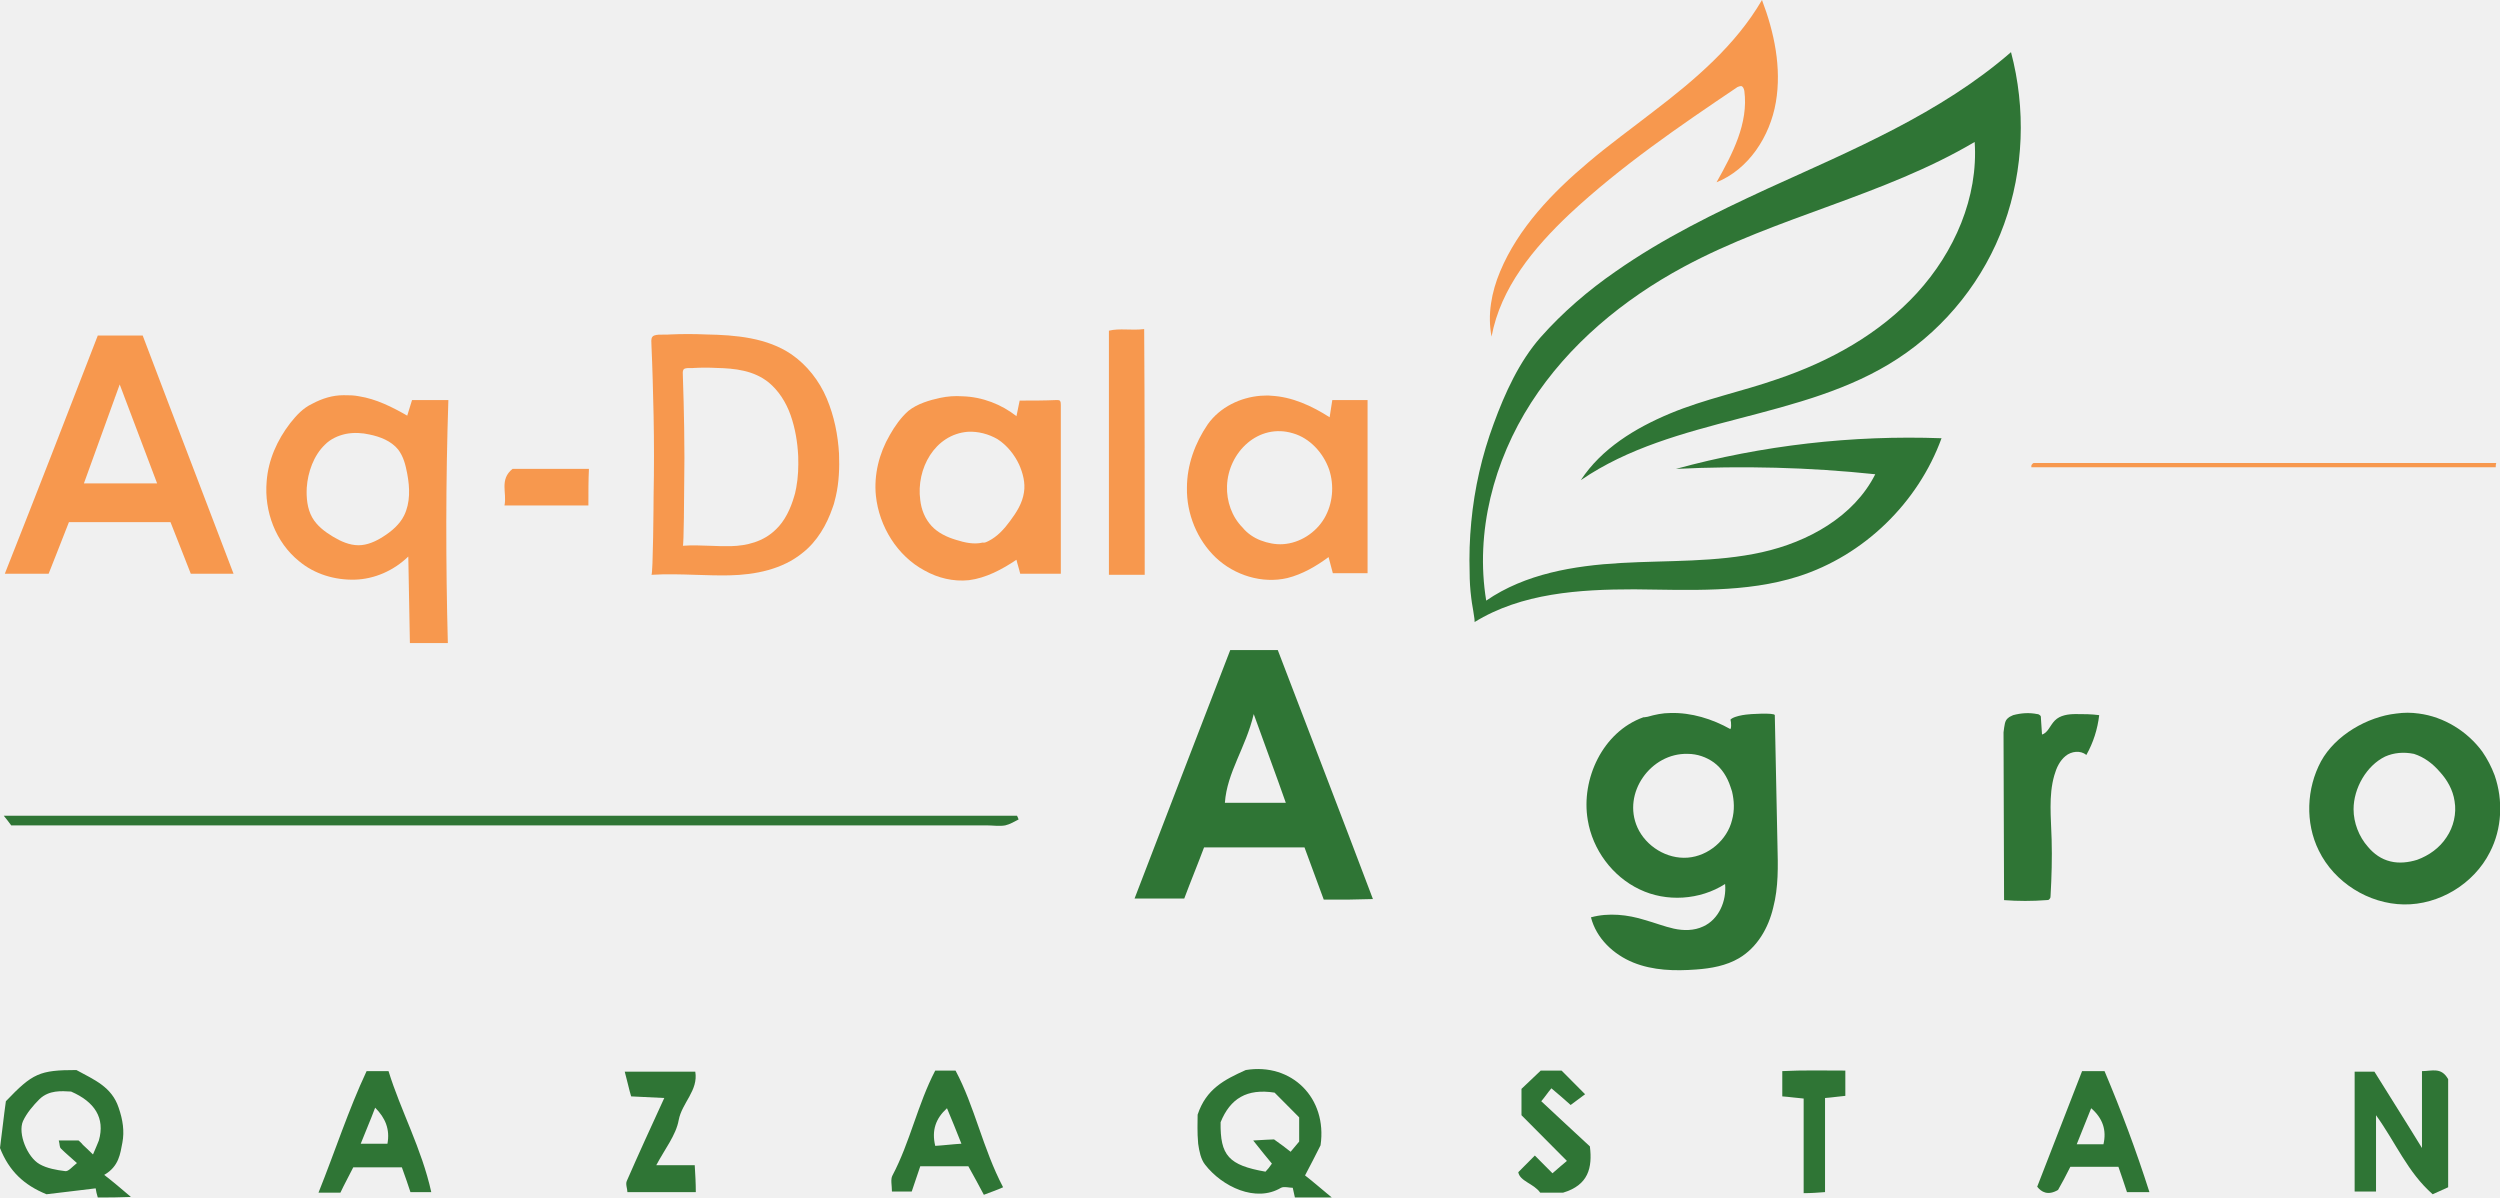
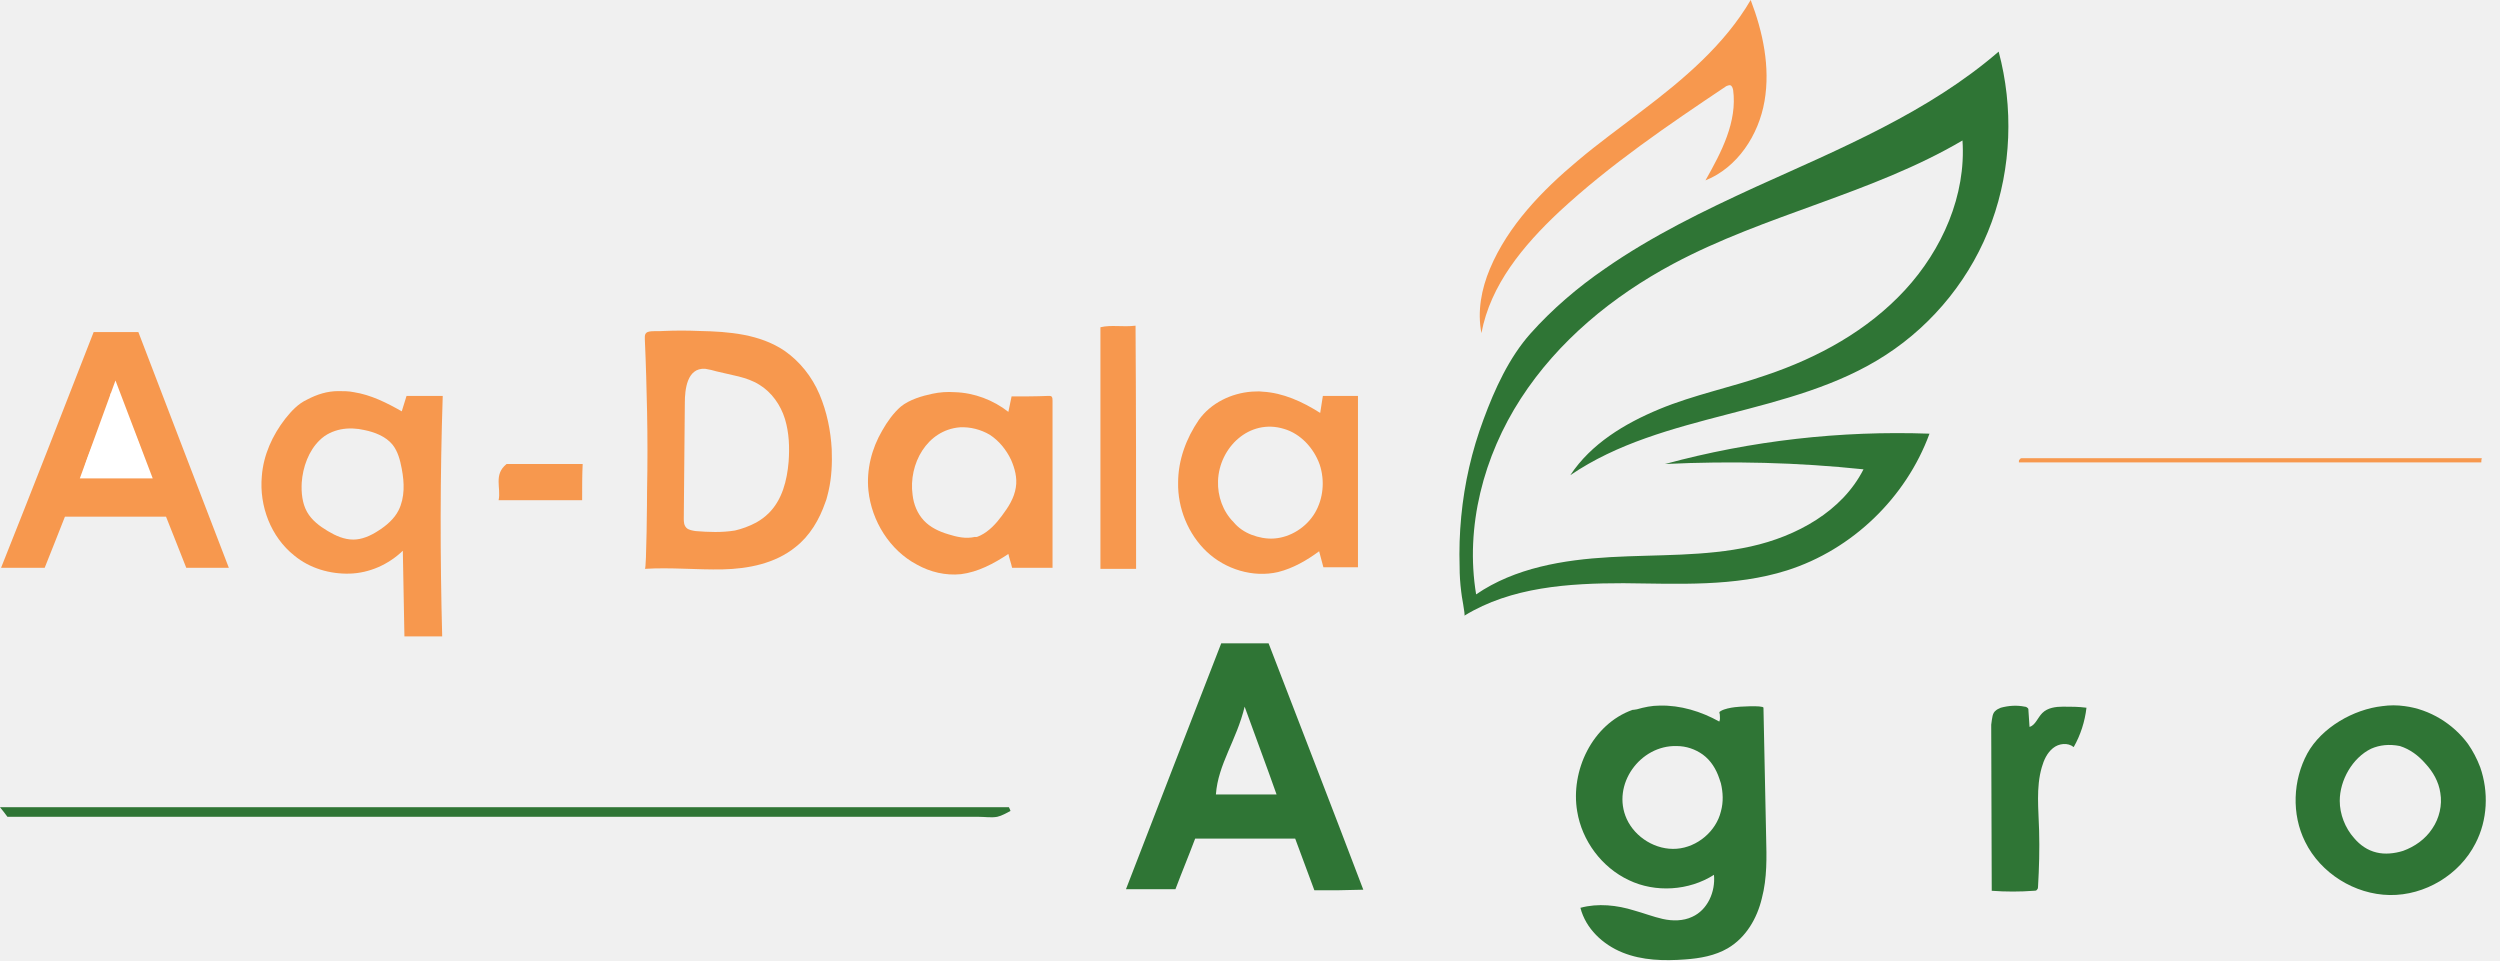
- <svg xmlns="http://www.w3.org/2000/svg" width="238" height="114" viewBox="0 0 238 114" fill="none">
-   <g clip-path="url(#clip0_59_2893)">
-     <path d="M150.492 45.712C152.477 42.692 155.682 40.747 158.989 39.365C162.296 37.983 165.857 37.266 169.215 36.089C174.201 34.4 178.932 31.789 182.494 27.898C186.055 24.008 188.345 18.787 187.988 13.514C179.339 18.633 169.164 20.63 160.312 25.39C154.512 28.513 149.322 32.813 145.761 38.341C142.2 43.87 140.419 50.678 141.487 57.179C145.201 54.62 149.831 53.852 154.308 53.596C158.785 53.34 163.364 53.545 167.74 52.572C172.115 51.599 176.49 49.193 178.525 45.149C172.217 44.484 165.908 44.33 159.549 44.638C167.79 42.385 176.338 41.413 184.834 41.72C182.596 47.862 177.457 52.879 171.199 54.876C166.213 56.462 160.82 56.155 155.58 56.104C150.34 56.104 144.845 56.462 140.368 59.227C140.47 59.175 140.063 57.179 140.063 56.923C139.961 56.104 139.91 55.336 139.91 54.517C139.859 52.93 139.91 51.292 140.063 49.705C140.368 46.48 141.08 43.358 142.2 40.338C143.268 37.42 144.642 34.4 146.677 32.096C148.763 29.741 151.205 27.642 153.799 25.851C158.327 22.677 163.262 20.271 168.248 17.968C176.338 14.282 184.732 10.801 191.448 4.965C192.873 10.34 192.669 16.125 190.787 21.346C188.904 26.567 185.292 31.123 180.662 34.144C171.606 40.082 159.447 39.57 150.492 45.712Z" fill="#2F7535" />
-     <path d="M156.852 68.236C157.564 68.031 158.277 67.878 159.04 67.878C161.024 67.827 163.008 68.441 164.738 69.414C164.84 69.209 164.789 69.004 164.789 68.748C164.738 68.441 164.687 68.543 164.891 68.39C165.247 68.185 165.806 68.083 166.213 68.031C166.468 67.98 168.961 67.827 168.961 68.083C169.062 72.229 169.113 76.324 169.215 80.471C169.266 82.467 169.317 84.463 168.808 86.409C168.35 88.354 167.282 90.197 165.552 91.221C164.331 91.937 162.906 92.193 161.482 92.296C159.447 92.449 157.361 92.398 155.478 91.63C153.596 90.862 151.968 89.327 151.459 87.33C153.138 86.869 154.97 87.074 156.598 87.586C157.513 87.842 158.429 88.2 159.345 88.405C160.261 88.61 161.278 88.61 162.143 88.2C163.619 87.535 164.382 85.794 164.229 84.156C161.838 85.692 158.633 85.897 156.089 84.668C153.494 83.44 151.612 80.88 151.154 78.065C150.492 74.174 152.578 69.67 156.445 68.287C156.649 68.287 156.75 68.236 156.852 68.236ZM164.891 75.352C164.84 75.198 164.789 75.045 164.738 74.891C164.433 73.97 163.924 73.15 163.161 72.587C162.448 72.076 161.584 71.768 160.668 71.768C157.157 71.666 154.41 75.505 155.885 78.781C156.699 80.573 158.684 81.802 160.668 81.648C162.652 81.495 164.433 79.959 164.891 78.065C165.145 77.143 165.094 76.222 164.891 75.352Z" fill="#2F7535" />
-     <path d="M114.625 80.675C114.014 82.314 113.353 83.9 112.742 85.538C111.114 85.538 109.639 85.538 108.011 85.538C111.063 77.604 114.065 69.772 117.118 61.889C118.644 61.889 120.068 61.889 121.646 61.889C124.596 69.618 127.649 77.502 130.702 85.59C129.938 85.59 129.175 85.641 128.412 85.641C127.598 85.641 126.733 85.641 126.021 85.641C125.41 83.951 124.8 82.365 124.189 80.675C121.035 80.675 117.982 80.675 114.625 80.675ZM119.356 67.98C118.593 71.205 116.812 73.509 116.609 76.427C118.593 76.427 120.424 76.427 122.409 76.427C121.442 73.662 120.475 71.103 119.356 67.98Z" fill="#2F7535" />
-     <path fill-rule="evenodd" clip-rule="evenodd" d="M79.48 47.607C79.508 47.487 79.537 47.368 79.571 47.248C79.876 45.917 79.927 44.535 79.876 43.204C79.774 41.413 79.418 39.621 78.706 37.932C77.993 36.242 76.823 34.758 75.348 33.734C73.008 32.147 70.057 31.891 67.208 31.84C66.088 31.789 64.918 31.789 63.799 31.84C63.628 31.859 63.428 31.857 63.224 31.855C62.882 31.851 62.528 31.846 62.273 31.942C61.981 32.068 61.996 32.365 62.012 32.665C62.015 32.732 62.018 32.799 62.018 32.864C62.12 35.116 62.171 37.318 62.222 39.57C62.273 42.129 62.273 44.638 62.222 47.197C62.222 47.811 62.171 54.722 62.018 54.722C63.415 54.634 64.846 54.68 66.271 54.726C67.338 54.761 68.401 54.795 69.446 54.773C71.888 54.722 74.483 54.21 76.416 52.623C77.79 51.548 78.706 49.961 79.266 48.323C79.367 48.084 79.424 47.846 79.48 47.607ZM75.746 46.693C75.763 46.605 75.781 46.516 75.802 46.428C75.989 45.443 76.021 44.421 75.989 43.436C75.927 42.11 75.708 40.785 75.27 39.535C74.832 38.285 74.112 37.187 73.205 36.43C71.766 35.256 69.951 35.066 68.199 35.028C67.511 34.99 66.791 34.99 66.103 35.028C65.998 35.043 65.875 35.041 65.749 35.039C65.539 35.036 65.321 35.033 65.165 35.104C64.986 35.197 64.995 35.417 65.004 35.639C65.006 35.688 65.008 35.737 65.008 35.786C65.071 37.452 65.102 39.081 65.133 40.747C65.165 42.641 65.165 44.496 65.133 46.39C65.133 46.844 65.102 51.957 65.008 51.957C65.867 51.892 66.747 51.926 67.624 51.96C68.279 51.986 68.933 52.011 69.576 51.995C71.078 51.957 72.673 51.578 73.862 50.404C74.707 49.609 75.27 48.435 75.614 47.223C75.677 47.046 75.711 46.87 75.746 46.693Z" fill="#F7984E" />
-     <path d="M42.635 61.223C41.413 61.223 40.243 61.223 39.022 61.223C38.971 58.459 38.92 55.746 38.87 52.981C37.496 54.312 35.664 55.132 33.782 55.183C31.899 55.234 29.966 54.671 28.491 53.442C26.252 51.651 25.133 48.681 25.387 45.815C25.54 43.767 26.405 41.873 27.626 40.286C28.236 39.519 28.847 38.853 29.712 38.444C30.678 37.932 31.645 37.624 32.714 37.624C33.222 37.624 33.68 37.624 34.189 37.727C35.817 37.983 37.343 38.751 38.768 39.57C38.92 39.058 39.073 38.597 39.226 38.085C40.396 38.085 41.515 38.085 42.685 38.085C42.431 45.815 42.431 53.545 42.635 61.223ZM32.917 41.31C32.205 41.464 31.492 41.771 30.933 42.334C29.864 43.358 29.305 44.945 29.203 46.429C29.152 47.402 29.254 48.426 29.712 49.245C30.17 50.064 30.933 50.627 31.696 51.087C32.459 51.548 33.273 51.907 34.138 51.907C34.952 51.907 35.766 51.548 36.478 51.087C37.292 50.576 38.056 49.91 38.463 49.091C39.073 47.862 39.022 46.429 38.768 45.098C38.615 44.279 38.412 43.46 37.903 42.795C37.242 41.976 36.173 41.566 35.156 41.361C34.494 41.208 33.68 41.157 32.917 41.31Z" fill="#F7984E" />
-     <path d="M237.491 73.816C238.305 76.171 238.204 78.884 237.033 81.136C235.507 84.156 232.2 86.153 228.842 86.102C225.484 86.05 222.228 84.003 220.753 80.983C219.43 78.321 219.583 75.044 220.956 72.485C222.33 69.977 225.383 68.236 228.13 67.929C228.842 67.827 229.555 67.827 230.267 67.929C232.658 68.236 234.897 69.618 236.321 71.564C236.779 72.229 237.186 72.997 237.491 73.816ZM227.062 72.024C225.281 72.894 224.06 75.044 224.06 77.041C224.06 78.321 224.569 79.652 225.434 80.624C225.993 81.29 226.705 81.802 227.57 82.006C228.384 82.211 229.3 82.109 230.114 81.853C231.233 81.443 232.251 80.727 232.912 79.703C233.574 78.73 233.879 77.45 233.676 76.273C233.523 75.198 232.963 74.225 232.251 73.458C231.59 72.69 230.776 72.076 229.809 71.768C228.791 71.564 227.876 71.666 227.062 72.024Z" fill="#2F7535" />
-     <path d="M96.767 39.621C96.869 39.109 96.971 38.597 97.072 38.136C98.242 38.136 99.413 38.136 100.583 38.085C100.684 38.085 100.837 38.085 100.888 38.136C100.99 38.239 100.99 38.392 100.99 38.546C100.99 43.921 100.99 49.296 100.99 54.62C99.718 54.62 98.395 54.62 97.123 54.62C97.021 54.159 96.869 53.749 96.767 53.289C95.393 54.21 93.867 55.029 92.239 55.234C90.764 55.388 89.288 55.029 88.016 54.312C85.422 52.93 83.692 50.115 83.386 47.197C83.183 45.201 83.692 43.153 84.709 41.413C85.167 40.594 85.778 39.723 86.49 39.109C87.304 38.444 88.525 38.085 89.492 37.88C90.204 37.727 90.916 37.676 91.629 37.727C93.511 37.778 95.343 38.495 96.767 39.621ZM94.121 51.497C94.936 51.087 95.597 50.371 96.156 49.603C96.767 48.784 97.327 47.914 97.479 46.89C97.632 45.968 97.377 45.047 97.021 44.228C96.564 43.255 95.851 42.385 94.986 41.822C94.121 41.31 93.104 41.054 92.137 41.105C88.983 41.361 87.202 44.638 87.609 47.607C87.711 48.528 88.067 49.398 88.678 50.064C89.288 50.729 90.153 51.139 91.018 51.395C91.832 51.651 92.697 51.855 93.562 51.651C93.714 51.702 93.918 51.599 94.121 51.497Z" fill="#F7984E" />
-     <path d="M126.581 39.723C126.682 39.16 126.733 38.648 126.835 38.085C127.954 38.085 129.074 38.085 130.193 38.085C130.193 43.563 130.193 49.091 130.193 54.569C129.074 54.569 128.005 54.569 126.886 54.569C126.733 54.057 126.631 53.545 126.479 53.033C125.309 53.903 123.986 54.671 122.561 55.029C120.17 55.592 117.525 54.773 115.744 53.084C113.963 51.395 112.946 48.886 112.997 46.429C112.997 44.279 113.76 42.181 114.981 40.389C116.151 38.751 118.084 37.829 120.018 37.676C120.374 37.676 120.679 37.625 121.035 37.676C123.019 37.778 124.902 38.648 126.581 39.723ZM120.018 51.446C120.679 51.702 121.442 51.855 122.154 51.804C123.732 51.702 125.258 50.729 126.072 49.347C126.886 47.965 127.038 46.224 126.53 44.689C125.97 43.102 124.698 41.72 123.121 41.259C119.814 40.235 116.914 43.051 116.812 46.276C116.761 47.709 117.27 49.194 118.288 50.217C118.746 50.781 119.356 51.19 120.018 51.446Z" fill="#F7984E" />
-     <path d="M141.996 32.045C141.589 29.946 141.996 27.796 142.81 25.851C144.54 21.704 147.796 18.326 151.205 15.459C153.189 13.77 155.326 12.234 157.361 10.648C161.329 7.627 165.247 4.3 167.74 0C168.91 3.071 169.622 6.45 169.062 9.726C168.503 13.002 166.468 16.125 163.415 17.353C164.941 14.64 166.468 11.723 166.061 8.651C166.01 8.446 165.959 8.242 165.755 8.19C165.654 8.19 165.501 8.242 165.399 8.293C159.854 12.03 154.308 15.818 149.424 20.374C146.015 23.599 142.861 27.387 141.996 32.045Z" fill="#F7984E" />
-     <path d="M96.97 78.013C96.563 78.218 96.156 78.474 95.698 78.576C95.139 78.679 94.528 78.576 93.918 78.576C62.934 78.576 31.95 78.576 1.068 78.576C0.814 78.218 0.56 77.911 0.356 77.655C32.408 77.655 64.613 77.655 96.818 77.655C96.869 77.757 96.92 77.86 96.97 78.013Z" fill="#2F7535" />
-     <path d="M191.194 68.338C191.295 68.236 191.448 68.185 191.652 68.082C192.415 67.878 193.178 67.827 193.941 67.98C194.043 67.98 194.145 68.031 194.246 68.134C194.297 68.185 194.297 68.287 194.297 68.39C194.348 68.902 194.348 69.413 194.399 69.925C194.959 69.772 195.162 69.055 195.62 68.594C196.129 68.082 196.892 67.98 197.604 67.98C198.367 67.98 199.08 67.98 199.843 68.082C199.69 69.413 199.283 70.693 198.622 71.871C198.062 71.41 197.197 71.512 196.638 71.973C196.078 72.434 195.773 73.099 195.569 73.816C195.009 75.761 195.264 77.86 195.315 79.907C195.366 81.699 195.315 83.491 195.213 85.282C195.213 85.385 195.213 85.487 195.111 85.59C195.06 85.692 194.908 85.692 194.806 85.692C193.483 85.794 192.11 85.794 190.787 85.692C190.787 80.368 190.736 75.044 190.736 69.721C190.838 69.004 190.838 68.594 191.194 68.338Z" fill="#2F7535" />
-     <path d="M108.977 54.722C108.418 54.722 107.909 54.722 107.4 54.722C106.841 54.722 106.23 54.722 105.569 54.722C105.569 46.992 105.569 39.314 105.569 31.482C106.586 31.226 107.705 31.482 108.926 31.328C108.977 39.16 108.977 46.788 108.977 54.722Z" fill="#F7984E" />
-     <path d="M125.716 109.034C125.207 110.058 124.749 110.929 124.24 111.901C124.902 112.413 125.614 113.027 126.784 114C125.207 114 124.24 114 123.274 114C123.223 113.744 123.172 113.539 123.07 113.078C122.714 113.078 122.256 112.925 121.951 113.078C119.56 114.512 116.354 112.976 114.726 110.877C114.319 110.365 114.167 109.598 114.065 108.881C113.963 107.806 114.014 106.731 114.014 106.117C114.828 103.66 116.558 102.789 118.593 101.868C122.968 101.151 126.377 104.53 125.716 109.034ZM116.202 106.833C116.151 110.007 116.965 110.928 120.475 111.543C120.679 111.338 120.882 111.082 121.086 110.775C120.577 110.161 120.068 109.546 119.305 108.574C120.323 108.523 120.933 108.471 121.289 108.471C121.951 108.932 122.409 109.29 122.867 109.649C123.172 109.29 123.375 109.034 123.681 108.676C123.681 108.113 123.681 107.345 123.681 106.373C122.917 105.605 122.053 104.735 121.34 104.018C118.695 103.608 117.118 104.581 116.202 106.833Z" fill="#2F7535" />
-     <path d="M9.31 114C9.209 113.693 9.158 113.437 9.107 113.13C7.581 113.334 6.003 113.488 4.426 113.693C2.289 112.823 0.865 111.492 0 109.29C0.204 107.755 0.356 106.27 0.56 104.837C3.103 102.175 3.765 101.868 7.275 101.868C8.954 102.789 10.633 103.455 11.295 105.451C11.702 106.629 11.854 107.704 11.651 108.779C11.447 109.802 11.345 111.031 9.921 111.85C10.786 112.515 11.498 113.13 12.465 113.949C11.244 114 10.379 114 9.31 114ZM6.767 103.916C5.851 103.864 4.681 103.762 3.765 104.632C3.154 105.246 2.544 105.963 2.188 106.731C1.679 107.908 2.595 110.161 3.765 110.826C4.477 111.236 5.393 111.389 6.207 111.492C6.512 111.543 6.868 111.082 7.326 110.724C6.767 110.212 6.258 109.802 5.8 109.342C5.647 109.188 5.698 108.932 5.596 108.574C6.207 108.574 6.767 108.574 7.479 108.574C7.53 108.625 7.733 108.779 7.886 108.983C8.089 109.188 8.344 109.393 8.852 109.905C9.107 109.342 9.26 108.932 9.412 108.574C10.023 106.424 9.005 104.888 6.767 103.916Z" fill="#2F7535" />
-     <path d="M230.572 109.29C230.572 106.629 230.572 104.325 230.572 101.97C231.539 101.97 232.404 101.561 233.065 102.738C233.065 105.912 233.065 109.393 233.065 113.027C232.607 113.232 232.047 113.488 231.59 113.693C229.198 111.594 228.079 108.779 226.197 106.168C226.197 108.779 226.197 111.031 226.197 113.437C225.484 113.437 224.874 113.437 224.162 113.437C224.162 109.649 224.162 105.912 224.162 102.021C224.721 102.021 225.383 102.021 226.044 102.021C227.469 104.325 228.944 106.629 230.572 109.29Z" fill="#2F7535" />
-     <path d="M34.901 101.97C35.614 101.97 36.173 101.97 36.987 101.97C38.157 105.759 40.142 109.342 41.057 113.488C40.345 113.488 39.836 113.488 39.073 113.488C38.87 112.823 38.564 112.004 38.259 111.133C36.784 111.133 35.206 111.133 33.629 111.133C33.222 111.953 32.764 112.772 32.408 113.539C31.696 113.539 31.136 113.539 30.322 113.539C31.9 109.598 33.172 105.656 34.901 101.97ZM35.715 105.451C35.257 106.68 34.8 107.704 34.342 108.881C35.308 108.881 36.122 108.881 36.885 108.881C37.14 107.499 36.682 106.424 35.715 105.451Z" fill="#2F7535" />
-     <path d="M95.495 113.027C94.935 113.283 94.325 113.488 93.663 113.744C93.155 112.771 92.697 111.952 92.188 111.031C90.713 111.031 89.135 111.031 87.609 111.031C87.304 111.901 87.049 112.72 86.795 113.437C86.134 113.437 85.574 113.437 84.913 113.437C84.913 112.874 84.76 112.26 84.964 111.901C86.642 108.727 87.355 105.144 89.034 101.919C89.644 101.919 90.204 101.919 90.967 101.919C92.799 105.349 93.562 109.342 95.495 113.027ZM90.153 105.502C89.085 106.475 88.678 107.601 89.034 109.086C89.899 109.035 90.662 108.932 91.527 108.881C91.018 107.601 90.611 106.577 90.153 105.502Z" fill="#2F7535" />
-     <path d="M198.215 101.97C199.13 101.97 199.69 101.97 200.351 101.97C201.929 105.707 203.353 109.495 204.625 113.488C203.709 113.488 203.15 113.488 202.488 113.488C202.234 112.72 201.98 111.952 201.674 111.082C200.148 111.082 198.571 111.082 197.095 111.082C196.688 111.901 196.281 112.669 195.925 113.283C194.959 113.847 194.348 113.488 193.941 112.976C195.366 109.291 196.79 105.656 198.215 101.97ZM200.25 108.932C200.555 107.601 200.199 106.475 199.08 105.503C198.622 106.68 198.164 107.755 197.706 108.932C198.622 108.932 199.385 108.932 200.25 108.932Z" fill="#2F7535" />
-     <path d="M62.476 110.929C63.799 110.929 64.868 110.929 66.139 110.929C66.19 111.799 66.241 112.618 66.241 113.488C64.053 113.488 61.968 113.488 59.729 113.488C59.729 113.181 59.526 112.72 59.678 112.413C60.797 109.854 61.968 107.294 63.239 104.53C62.222 104.479 61.306 104.427 60.085 104.376C59.882 103.711 59.729 102.943 59.475 102.021C61.815 102.021 63.952 102.021 66.19 102.021C66.496 103.813 64.918 104.991 64.613 106.629C64.359 108.062 63.29 109.393 62.476 110.929Z" fill="#2F7535" />
-     <path d="M148.814 113.539C148.305 113.539 147.44 113.539 146.626 113.539C146.015 112.669 144.693 112.464 144.54 111.594C145.1 111.031 145.558 110.57 146.117 110.007C146.575 110.468 147.135 111.031 147.796 111.696C148.305 111.236 148.814 110.826 149.17 110.519C147.644 108.983 146.168 107.499 144.845 106.168C144.845 105.042 144.845 104.376 144.845 103.66C145.405 103.148 146.015 102.533 146.677 101.919C147.389 101.919 148.254 101.919 148.661 101.919C149.475 102.738 150.136 103.404 150.9 104.172C150.543 104.427 150.086 104.786 149.526 105.195C148.915 104.632 148.407 104.223 147.694 103.608C147.338 104.018 147.084 104.427 146.728 104.837C148.356 106.373 149.933 107.806 151.357 109.137C151.612 111.185 151.205 112.823 148.814 113.539Z" fill="#2F7535" />
-     <path d="M175.676 101.919C175.676 102.84 175.676 103.506 175.676 104.325C175.066 104.376 174.455 104.479 173.743 104.53C173.743 107.448 173.743 110.365 173.743 113.488C173.082 113.539 172.42 113.59 171.708 113.59C171.708 110.57 171.708 107.652 171.708 104.581C171.047 104.53 170.385 104.427 169.673 104.376C169.673 103.66 169.673 102.943 169.673 101.97C171.606 101.868 173.641 101.919 175.676 101.919Z" fill="#2F7535" />
-     <path d="M56.015 48.119C53.369 48.119 50.775 48.119 48.027 48.119C48.282 46.941 47.519 45.661 48.791 44.638C51.182 44.638 53.573 44.638 56.066 44.638C56.015 45.713 56.015 46.788 56.015 48.119Z" fill="#F7984E" />
-     <path d="M237.593 44.484C222.839 44.484 208.136 44.484 193.381 44.484C193.381 44.33 193.381 44.279 193.432 44.228C193.483 44.177 193.534 44.075 193.636 44.075C208.288 44.075 222.991 44.075 237.644 44.075C237.593 44.228 237.593 44.382 237.593 44.484Z" fill="#F7984E" />
-     <path fill-rule="evenodd" clip-rule="evenodd" d="M13.584 31.942H9.31C6.36 39.57 3.46 47.043 0.458 54.62H4.63C4.893 53.946 5.157 53.281 5.418 52.623C5.811 51.632 6.196 50.659 6.563 49.705H16.23C16.493 50.379 16.757 51.044 17.018 51.702C17.41 52.693 17.796 53.665 18.163 54.62H22.233C20.972 51.303 19.711 48.005 18.454 44.718C16.82 40.447 15.194 36.195 13.584 31.942ZM10.926 37.9C10.93 37.877 10.934 37.853 10.938 37.829C10.942 37.832 10.945 37.834 10.949 37.837L11.396 36.601L14.958 46.02H7.988L10.926 37.9Z" fill="#F7984E" />
-   </g>
-   <defs>
-     <clipPath id="clip0_59_2893">
-       <rect width="238" height="114" fill="white" />
-     </clipPath>
-   </defs>
+ <svg xmlns="http://www.w3.org/2000/svg" width="138" height="53" viewBox="0 0 138 53" fill="none">
+   <path d="M86.681 26.23C87.826 24.497 89.677 23.381 91.586 22.588C93.495 21.795 95.552 21.384 97.49 20.708C100.369 19.739 103.1 18.241 105.157 16.008C107.213 13.776 108.534 10.78 108.329 7.754C103.335 10.692 97.461 11.837 92.35 14.569C89.001 16.361 86.005 18.828 83.949 22C81.893 25.173 80.865 29.079 81.482 32.81C83.626 31.341 86.299 30.901 88.884 30.754C91.469 30.607 94.112 30.724 96.638 30.166C99.164 29.608 101.69 28.228 102.865 25.907C99.223 25.525 95.581 25.437 91.909 25.613C96.668 24.321 101.602 23.763 106.508 23.939C105.215 27.464 102.249 30.343 98.636 31.488C95.757 32.399 92.644 32.222 89.618 32.193C86.593 32.193 83.42 32.399 80.835 33.985C80.894 33.955 80.659 32.81 80.659 32.663C80.6 32.193 80.571 31.752 80.571 31.282C80.542 30.372 80.571 29.432 80.659 28.521C80.835 26.671 81.247 24.879 81.893 23.146C82.51 21.472 83.303 19.739 84.478 18.417C85.682 17.066 87.092 15.861 88.59 14.833C91.204 13.012 94.053 11.632 96.932 10.31C101.602 8.195 106.449 6.198 110.326 2.849C111.149 5.933 111.031 9.252 109.944 12.249C108.858 15.245 106.772 17.859 104.099 19.592C98.871 22.999 91.85 22.706 86.681 26.23Z" fill="#2F7535" />
+   <path d="M90.352 39.155C90.763 39.037 91.175 38.949 91.615 38.949C92.761 38.92 93.906 39.272 94.905 39.83C94.964 39.713 94.934 39.595 94.934 39.449C94.905 39.272 94.876 39.331 94.993 39.243C95.199 39.126 95.522 39.067 95.757 39.037C95.904 39.008 97.343 38.92 97.343 39.067C97.402 41.446 97.431 43.796 97.49 46.175C97.519 47.321 97.549 48.466 97.255 49.582C96.991 50.699 96.374 51.756 95.375 52.343C94.67 52.755 93.848 52.901 93.025 52.96C91.85 53.048 90.646 53.019 89.559 52.578C88.472 52.138 87.532 51.257 87.239 50.111C88.208 49.847 89.265 49.964 90.205 50.258C90.734 50.405 91.263 50.61 91.791 50.728C92.32 50.845 92.908 50.845 93.407 50.61C94.259 50.229 94.699 49.23 94.611 48.29C93.231 49.171 91.38 49.289 89.912 48.584C88.413 47.879 87.327 46.41 87.062 44.794C86.68 42.562 87.885 39.977 90.117 39.184C90.235 39.184 90.293 39.155 90.352 39.155ZM94.993 43.238C94.964 43.15 94.934 43.062 94.905 42.973C94.729 42.445 94.435 41.975 93.995 41.652C93.583 41.358 93.084 41.182 92.555 41.182C90.528 41.123 88.942 43.326 89.794 45.206C90.264 46.234 91.41 46.939 92.555 46.851C93.701 46.763 94.729 45.881 94.993 44.794C95.14 44.266 95.111 43.737 94.993 43.238Z" fill="#2F7535" />
+   <path d="M65.972 46.292C65.62 47.232 65.238 48.143 64.885 49.083C63.946 49.083 63.094 49.083 62.154 49.083C63.916 44.53 65.649 40.036 67.412 35.512C68.293 35.512 69.115 35.512 70.026 35.512C71.73 39.948 73.492 44.471 75.254 49.112C74.814 49.112 74.373 49.141 73.933 49.141C73.463 49.141 72.963 49.141 72.552 49.141C72.2 48.172 71.847 47.261 71.495 46.292C69.673 46.292 67.911 46.292 65.972 46.292ZM68.704 39.008C68.263 40.858 67.235 42.18 67.118 43.854C68.263 43.854 69.321 43.854 70.466 43.854C69.908 42.268 69.35 40.799 68.704 39.008Z" fill="#2F7535" />
+   <path d="M45.734 27.112C45.676 27.317 45.646 27.523 45.558 27.729C45.235 28.669 44.706 29.579 43.913 30.196C42.797 31.107 41.299 31.4 39.889 31.43C38.479 31.459 37.011 31.312 35.6 31.4C35.689 31.4 35.718 27.435 35.718 27.082C35.747 25.614 35.747 24.174 35.718 22.706C35.689 21.413 35.659 20.15 35.6 18.858C35.6 18.652 35.542 18.417 35.747 18.329C35.982 18.241 36.364 18.3 36.629 18.27C37.275 18.241 37.95 18.241 38.597 18.27C40.242 18.3 41.945 18.447 43.296 19.357C44.148 19.945 44.824 20.796 45.235 21.766C45.646 22.735 45.852 23.763 45.911 24.791C45.94 25.555 45.911 26.348 45.734 27.112ZM41.74 28.845C42.004 28.698 42.239 28.522 42.444 28.316C43.179 27.582 43.443 26.524 43.531 25.496C43.59 24.703 43.561 23.881 43.326 23.117C43.091 22.353 42.591 21.648 41.916 21.237C41.211 20.796 40.359 20.708 39.566 20.503C39.36 20.444 39.125 20.385 38.92 20.356C37.921 20.297 37.803 21.501 37.803 22.236C37.774 24.351 37.774 26.495 37.745 28.61C37.745 28.786 37.745 28.992 37.892 29.138C38.009 29.256 38.215 29.285 38.391 29.315C39.125 29.373 39.83 29.403 40.565 29.285C40.947 29.197 41.358 29.05 41.74 28.845Z" fill="#F7984E" />
+   <path d="M5.17 18.329C6.022 18.329 6.815 18.329 7.637 18.329C9.282 22.647 10.956 26.965 12.631 31.341C11.926 31.341 11.162 31.341 10.281 31.341C9.928 30.431 9.546 29.491 9.165 28.521C7.314 28.521 5.522 28.521 3.584 28.521C3.231 29.432 2.849 30.372 2.467 31.341C1.674 31.341 0.911 31.341 0.059 31.341C1.792 26.994 3.466 22.706 5.17 18.329ZM6.11 21.707C5.816 23.41 4.817 24.762 4.524 26.377C5.875 26.377 7.108 26.377 8.342 26.377C7.197 23.058 6.815 22.235 6.11 21.707Z" fill="#F7984E" />
+   <path d="M24.409 35.13C23.704 35.13 23.029 35.13 22.324 35.13C22.294 33.544 22.265 31.988 22.236 30.401C21.442 31.165 20.385 31.635 19.298 31.664C18.212 31.694 17.095 31.371 16.243 30.666C14.951 29.638 14.305 27.934 14.452 26.289C14.54 25.114 15.039 24.027 15.744 23.117C16.097 22.676 16.449 22.294 16.948 22.059C17.506 21.766 18.065 21.589 18.681 21.589C18.975 21.589 19.239 21.589 19.533 21.648C20.473 21.795 21.354 22.236 22.177 22.706C22.265 22.412 22.353 22.147 22.441 21.854C23.117 21.854 23.763 21.854 24.439 21.854C24.292 26.289 24.292 30.724 24.409 35.13ZM18.799 23.704C18.388 23.792 17.977 23.969 17.653 24.292C17.037 24.879 16.713 25.79 16.655 26.642C16.625 27.2 16.684 27.787 16.948 28.257C17.213 28.727 17.653 29.05 18.094 29.314C18.535 29.579 19.005 29.785 19.504 29.785C19.974 29.785 20.444 29.579 20.855 29.314C21.325 29.021 21.766 28.639 22.001 28.169C22.353 27.464 22.324 26.642 22.177 25.878C22.089 25.408 21.971 24.938 21.677 24.556C21.296 24.086 20.679 23.851 20.091 23.734C19.709 23.645 19.239 23.616 18.799 23.704Z" fill="#F7984E" />
+   <path d="M136.909 42.356C137.379 43.708 137.32 45.264 136.645 46.557C135.763 48.29 133.854 49.435 131.915 49.406C129.977 49.377 128.097 48.202 127.245 46.469C126.481 44.941 126.57 43.061 127.363 41.593C128.156 40.153 129.918 39.155 131.504 38.978C131.915 38.92 132.327 38.92 132.738 38.978C134.118 39.155 135.411 39.948 136.233 41.064C136.498 41.446 136.733 41.886 136.909 42.356ZM130.887 41.328C129.859 41.828 129.154 43.061 129.154 44.207C129.154 44.941 129.448 45.705 129.947 46.263C130.271 46.645 130.682 46.938 131.181 47.056C131.651 47.173 132.18 47.115 132.65 46.968C133.296 46.733 133.883 46.322 134.265 45.734C134.647 45.176 134.823 44.442 134.706 43.766C134.618 43.149 134.295 42.591 133.883 42.151C133.502 41.71 133.032 41.358 132.474 41.181C131.886 41.064 131.357 41.123 130.887 41.328Z" fill="#2F7535" />
+   <path d="M55.662 22.735C55.721 22.441 55.78 22.148 55.839 21.883C56.514 21.883 57.19 21.883 57.865 21.854C57.924 21.854 58.012 21.854 58.042 21.883C58.1 21.942 58.1 22.03 58.1 22.118C58.1 25.202 58.1 28.287 58.1 31.341C57.366 31.341 56.602 31.341 55.868 31.341C55.809 31.077 55.721 30.842 55.662 30.578C54.869 31.106 53.988 31.576 53.048 31.694C52.196 31.782 51.344 31.576 50.61 31.165C49.112 30.372 48.113 28.757 47.937 27.082C47.82 25.937 48.113 24.762 48.701 23.763C48.965 23.293 49.318 22.794 49.729 22.441C50.199 22.059 50.904 21.854 51.462 21.736C51.873 21.648 52.284 21.619 52.696 21.648C53.782 21.678 54.84 22.089 55.662 22.735ZM54.135 29.55C54.605 29.315 54.987 28.903 55.31 28.463C55.662 27.993 55.985 27.494 56.074 26.906C56.162 26.377 56.015 25.849 55.809 25.379C55.545 24.82 55.134 24.321 54.634 23.998C54.135 23.704 53.547 23.558 52.989 23.587C51.168 23.734 50.14 25.614 50.375 27.317C50.434 27.846 50.639 28.345 50.992 28.727C51.344 29.109 51.844 29.344 52.343 29.491C52.813 29.638 53.312 29.755 53.812 29.638C53.9 29.667 54.017 29.608 54.135 29.55Z" fill="#F7984E" />
+   <path d="M72.875 22.794C72.934 22.47 72.963 22.177 73.022 21.854C73.668 21.854 74.314 21.854 74.96 21.854C74.96 24.997 74.96 28.169 74.96 31.312C74.314 31.312 73.697 31.312 73.051 31.312C72.963 31.018 72.904 30.724 72.816 30.43C72.141 30.93 71.377 31.37 70.555 31.576C69.174 31.899 67.647 31.429 66.618 30.46C65.59 29.491 65.003 28.051 65.032 26.641C65.032 25.408 65.473 24.203 66.178 23.175C66.853 22.235 67.97 21.707 69.086 21.619C69.291 21.619 69.468 21.589 69.673 21.619C70.819 21.677 71.906 22.177 72.875 22.794ZM69.086 29.52C69.468 29.667 69.908 29.755 70.32 29.726C71.23 29.667 72.111 29.109 72.581 28.316C73.051 27.523 73.139 26.524 72.846 25.643C72.522 24.732 71.788 23.939 70.878 23.675C68.968 23.087 67.294 24.703 67.235 26.553C67.206 27.376 67.5 28.227 68.087 28.815C68.352 29.138 68.704 29.373 69.086 29.52Z" fill="#F7984E" />
+   <path d="M81.775 18.388C81.54 17.183 81.775 15.95 82.245 14.834C83.244 12.454 85.124 10.516 87.092 8.871C88.237 7.901 89.471 7.02 90.646 6.11C92.937 4.377 95.199 2.467 96.638 0C97.314 1.762 97.725 3.701 97.402 5.581C97.079 7.461 95.904 9.253 94.141 9.958C95.023 8.401 95.904 6.726 95.669 4.964C95.639 4.847 95.61 4.729 95.493 4.7C95.434 4.7 95.346 4.729 95.287 4.758C92.085 6.903 88.884 9.076 86.064 11.691C84.096 13.541 82.275 15.715 81.775 18.388Z" fill="#F7984E" />
+   <path d="M55.78 44.765C55.545 44.882 55.31 45.029 55.046 45.088C54.722 45.147 54.37 45.088 54.017 45.088C36.129 45.088 18.241 45.088 0.411 45.088C0.264 44.882 0.117 44.706 0 44.559C18.505 44.559 37.099 44.559 55.692 44.559C55.721 44.618 55.751 44.677 55.78 44.765Z" fill="#2F7535" />
+   <path d="M110.179 39.213C110.238 39.154 110.326 39.125 110.444 39.066C110.884 38.949 111.325 38.919 111.766 39.008C111.824 39.008 111.883 39.037 111.942 39.096C111.971 39.125 111.971 39.184 111.971 39.242C112.001 39.536 112.001 39.83 112.03 40.124C112.353 40.036 112.471 39.624 112.735 39.36C113.029 39.066 113.469 39.008 113.88 39.008C114.321 39.008 114.732 39.008 115.173 39.066C115.085 39.83 114.85 40.564 114.468 41.24C114.145 40.975 113.645 41.034 113.322 41.299C112.999 41.563 112.823 41.945 112.706 42.356C112.382 43.472 112.529 44.677 112.559 45.852C112.588 46.88 112.559 47.908 112.5 48.936C112.5 48.995 112.5 49.053 112.441 49.112C112.412 49.171 112.324 49.171 112.265 49.171C111.501 49.229 110.708 49.229 109.944 49.171C109.944 46.116 109.915 43.061 109.915 40.006C109.974 39.595 109.974 39.36 110.179 39.213Z" fill="#2F7535" />
+   <path d="M62.712 31.4C62.389 31.4 62.095 31.4 61.801 31.4C61.478 31.4 61.126 31.4 60.744 31.4C60.744 26.965 60.744 22.559 60.744 18.065C61.331 17.918 61.978 18.065 62.682 17.977C62.712 22.471 62.712 26.847 62.712 31.4Z" fill="#F7984E" />
+   <path d="M32.134 27.611C30.607 27.611 29.109 27.611 27.523 27.611C27.67 26.935 27.229 26.201 27.963 25.613C29.344 25.613 30.724 25.613 32.164 25.613C32.134 26.23 32.134 26.847 32.134 27.611Z" fill="#F7984E" />
+   <path d="M136.968 25.526C128.45 25.526 119.961 25.526 111.442 25.526C111.442 25.437 111.442 25.408 111.472 25.379C111.501 25.349 111.531 25.291 111.589 25.291C120.049 25.291 128.538 25.291 136.997 25.291C136.968 25.379 136.968 25.467 136.968 25.526Z" fill="#F7984E" />
+   <path d="M4.406 26.407H8.43L6.374 21.002L4.406 26.407Z" fill="white" />
</svg>
